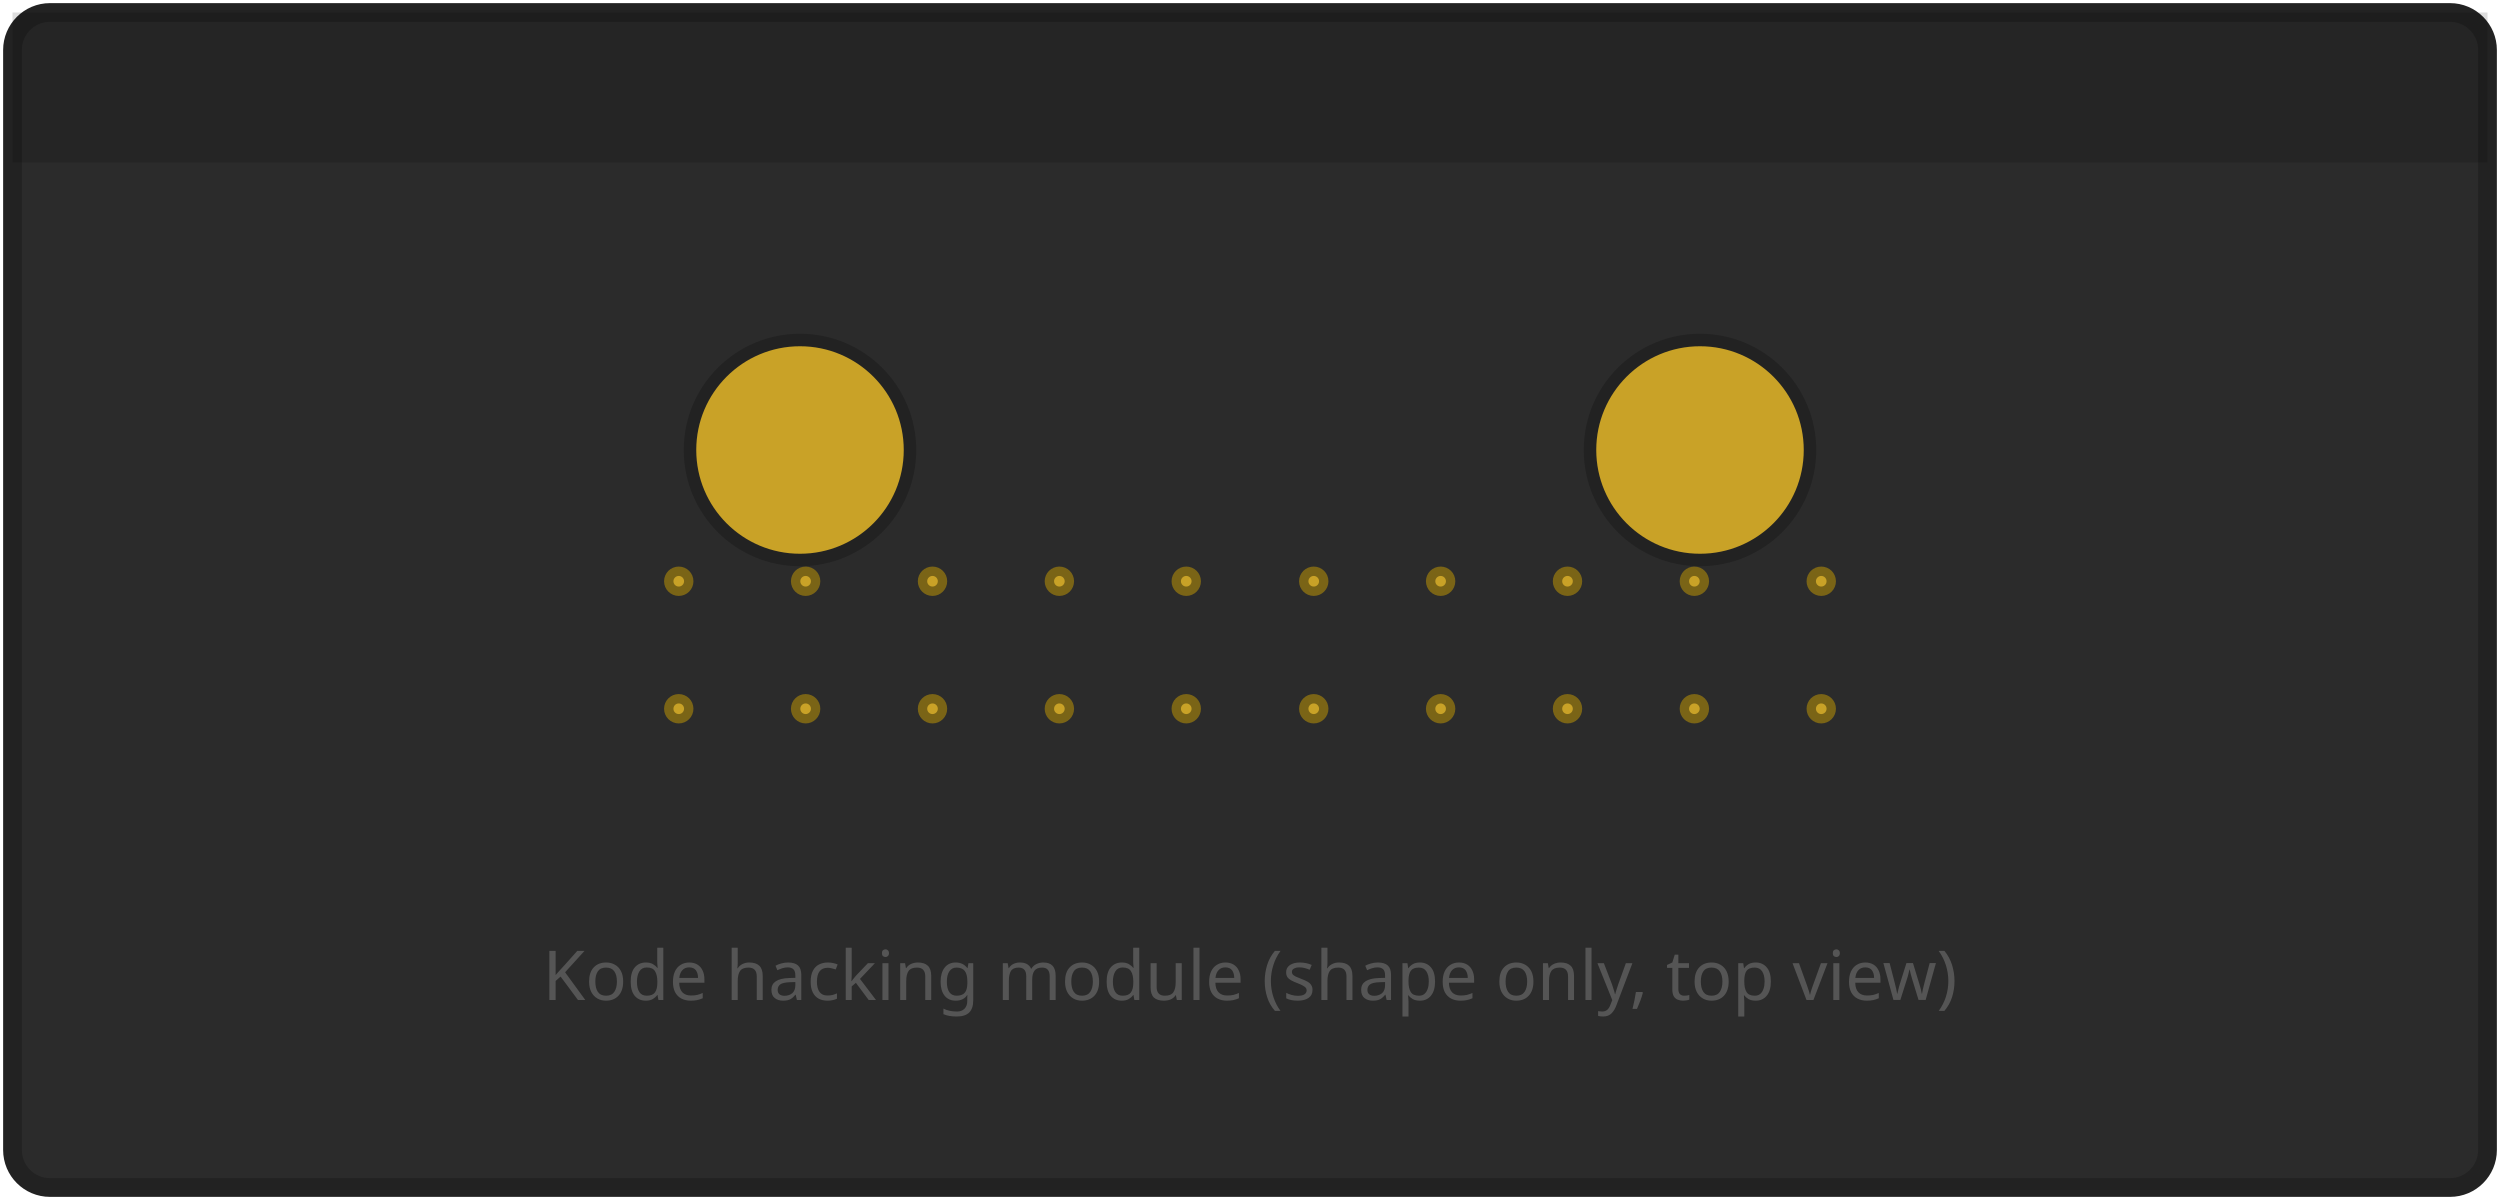
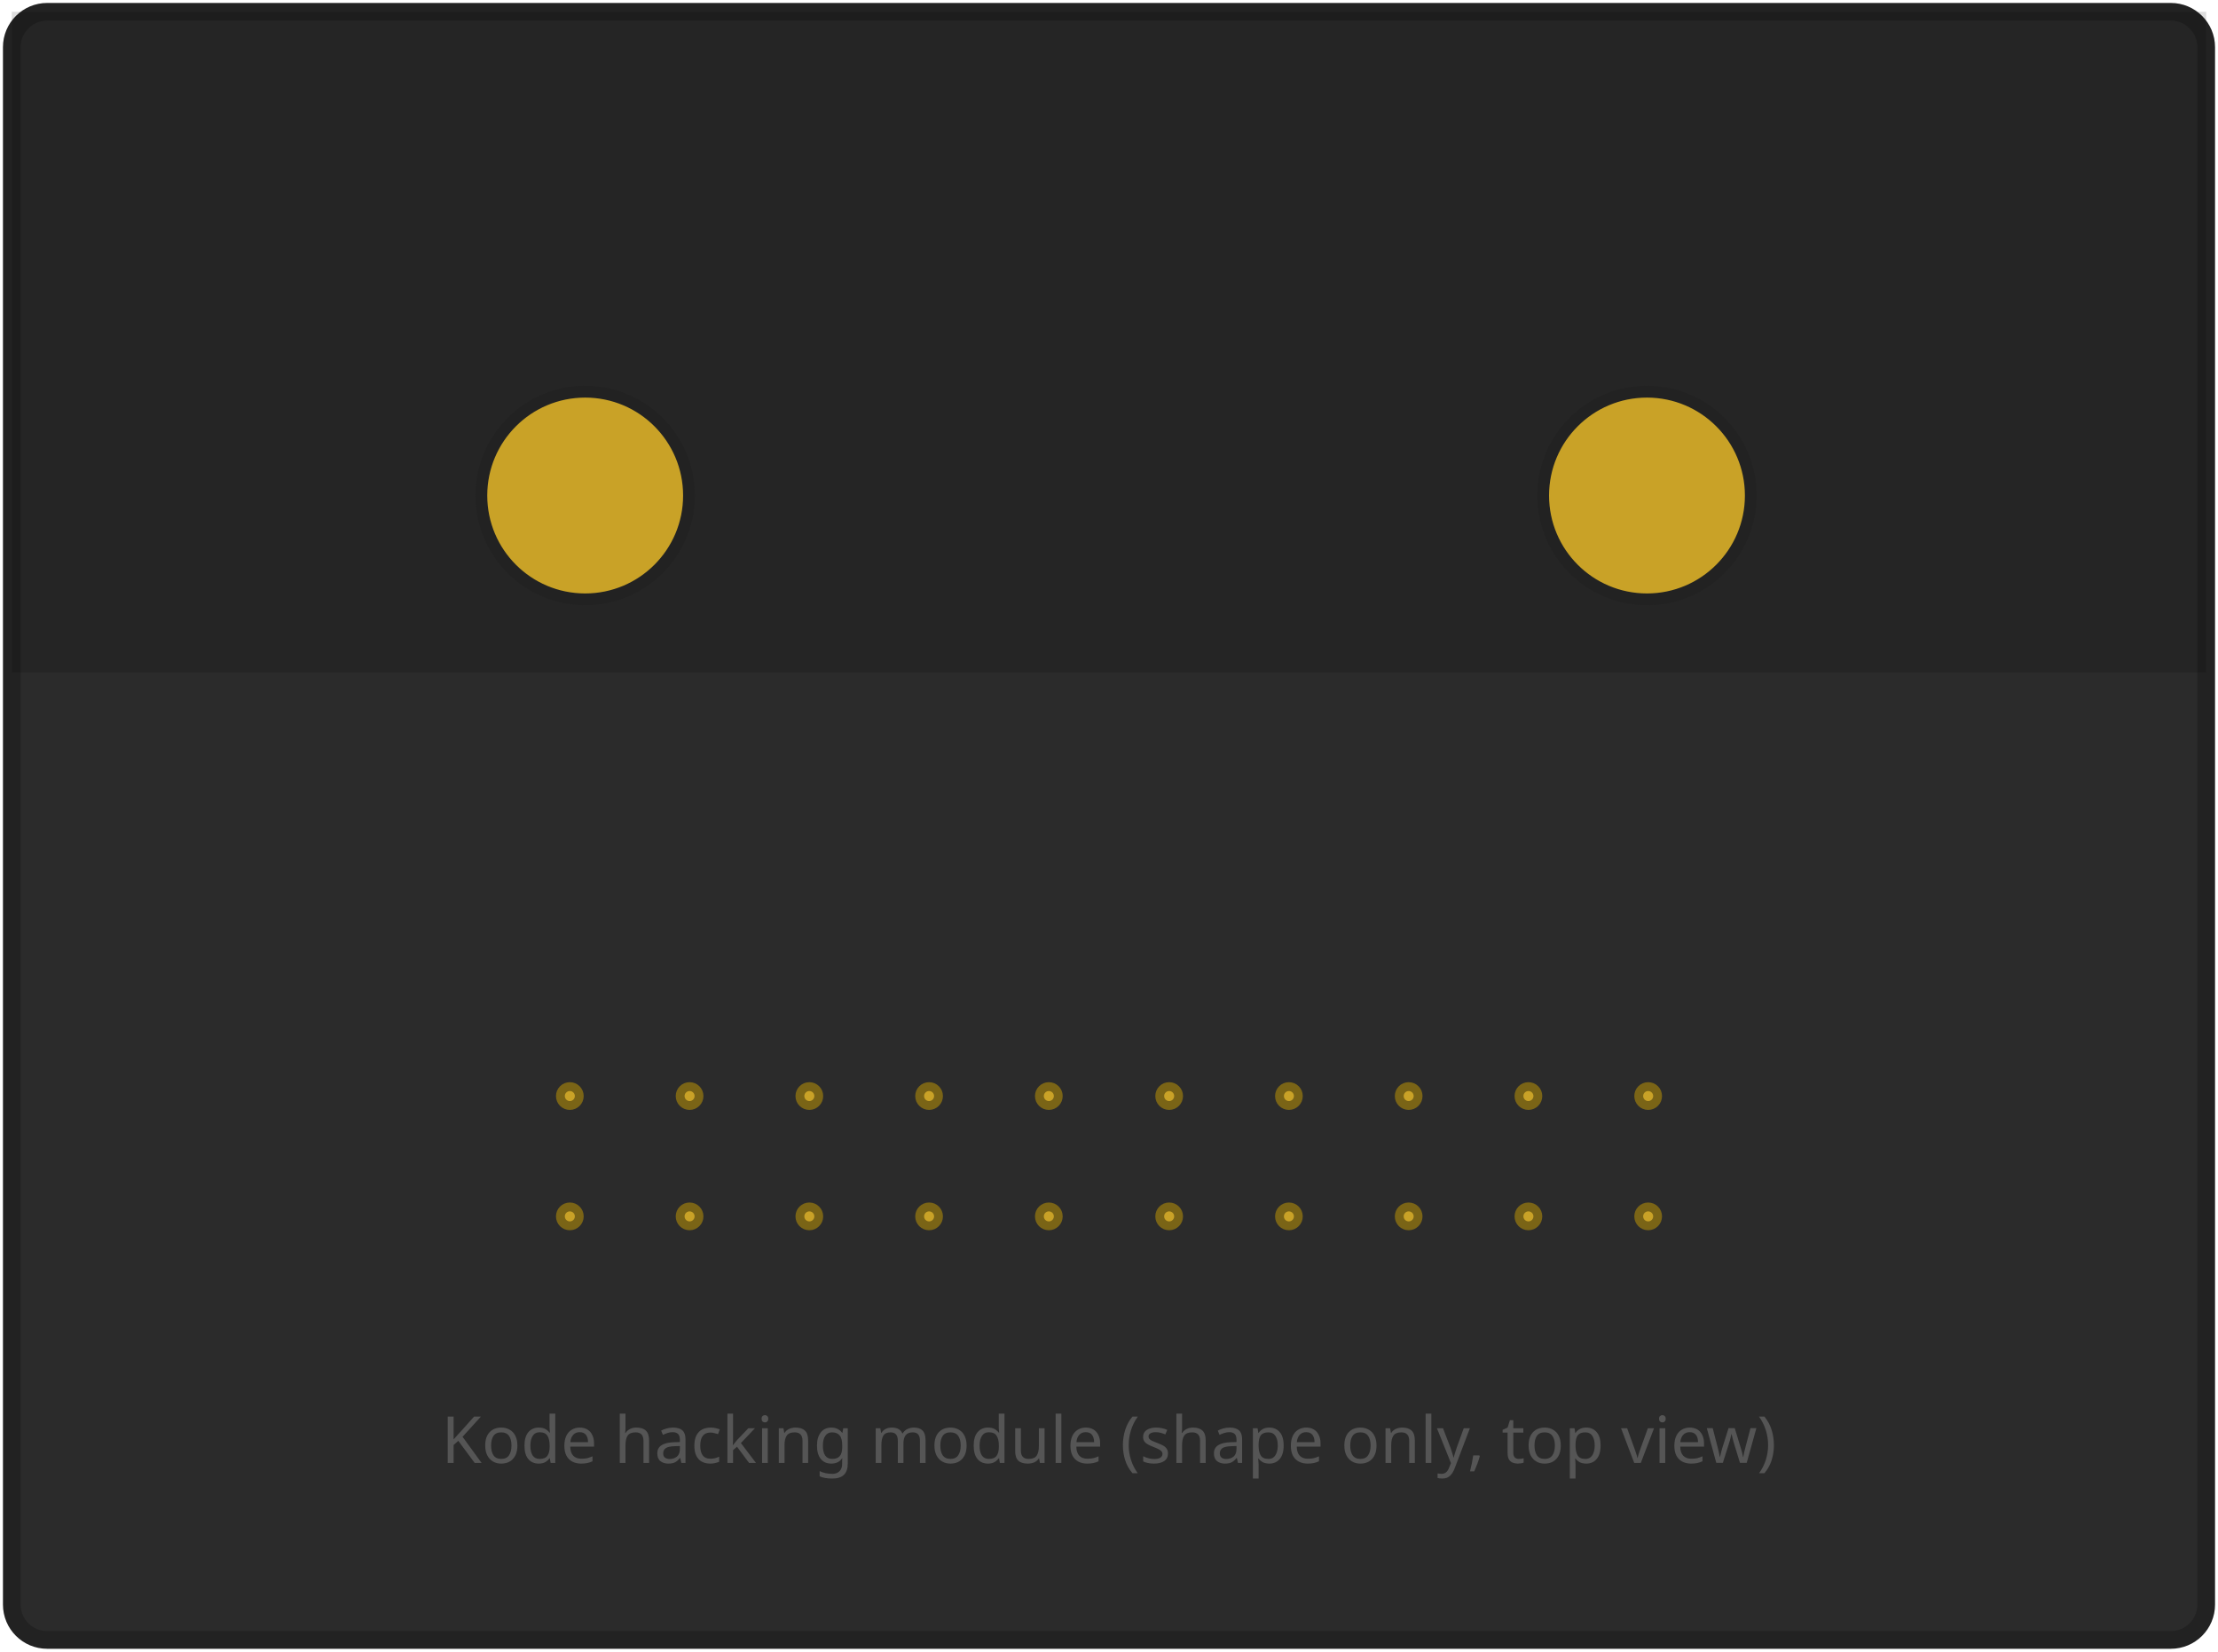
- <svg xmlns="http://www.w3.org/2000/svg" width="400" height="192" viewBox="0 0 400 192">
-   <rect x="2" y="2" width="396" height="188" rx="6" fill="#2b2b2b" stroke="#222" stroke-width="3" />
-   <rect x="2" y="2" width="396" height="24" fill="#0002" />
-   <circle cx="128" cy="72" r="17.6" fill="#c9a227" stroke="#222" stroke-width="2" />
-   <circle cx="272" cy="72" r="17.6" fill="#c9a227" stroke="#222" stroke-width="2" />
-   <text x="200" y="160" text-anchor="middle" font-family="sans-serif" font-size="11" fill="#555">Kode hacking module (shape only, top view)</text>
-   <circle cx="108.6" cy="113.4" r="1.6" fill="#c9a227" stroke="#7a6416" stroke-width="1.5" />
-   <circle cx="108.6" cy="93" r="1.6" fill="#c9a227" stroke="#7a6416" stroke-width="1.5" />
-   <circle cx="128.9" cy="113.4" r="1.6" fill="#c9a227" stroke="#7a6416" stroke-width="1.5" />
-   <circle cx="128.9" cy="93" r="1.6" fill="#c9a227" stroke="#7a6416" stroke-width="1.5" />
-   <circle cx="149.2" cy="113.4" r="1.6" fill="#c9a227" stroke="#7a6416" stroke-width="1.5" />
-   <circle cx="149.2" cy="93" r="1.6" fill="#c9a227" stroke="#7a6416" stroke-width="1.5" />
-   <circle cx="169.5" cy="113.4" r="1.6" fill="#c9a227" stroke="#7a6416" stroke-width="1.5" />
-   <circle cx="169.5" cy="93" r="1.6" fill="#c9a227" stroke="#7a6416" stroke-width="1.5" />
-   <circle cx="189.8" cy="113.4" r="1.6" fill="#c9a227" stroke="#7a6416" stroke-width="1.5" />
-   <circle cx="189.8" cy="93" r="1.6" fill="#c9a227" stroke="#7a6416" stroke-width="1.5" />
-   <circle cx="210.2" cy="113.4" r="1.6" fill="#c9a227" stroke="#7a6416" stroke-width="1.5" />
-   <circle cx="210.2" cy="93" r="1.6" fill="#c9a227" stroke="#7a6416" stroke-width="1.5" />
-   <circle cx="230.5" cy="113.4" r="1.6" fill="#c9a227" stroke="#7a6416" stroke-width="1.5" />
-   <circle cx="230.5" cy="93" r="1.6" fill="#c9a227" stroke="#7a6416" stroke-width="1.5" />
-   <circle cx="250.8" cy="113.4" r="1.6" fill="#c9a227" stroke="#7a6416" stroke-width="1.5" />
-   <circle cx="250.8" cy="93" r="1.6" fill="#c9a227" stroke="#7a6416" stroke-width="1.5" />
-   <circle cx="271.1" cy="113.4" r="1.6" fill="#c9a227" stroke="#7a6416" stroke-width="1.5" />
-   <circle cx="271.1" cy="93" r="1.6" fill="#c9a227" stroke="#7a6416" stroke-width="1.5" />
-   <circle cx="291.4" cy="113.4" r="1.6" fill="#c9a227" stroke="#7a6416" stroke-width="1.5" />
-   <circle cx="291.4" cy="93" r="1.6" fill="#c9a227" stroke="#7a6416" stroke-width="1.5" />
+ <svg xmlns="http://www.w3.org/2000/svg" width="376" height="280" viewBox="0 0 376 280">
+   <rect x="2" y="2" width="372" height="276" rx="6" fill="#2b2b2b" stroke="#222" stroke-width="3" />
+   <rect x="2" y="2" width="372" height="112" fill="#0002" />
+   <circle cx="99.2" cy="84" r="17.6" fill="#c9a227" stroke="#222" stroke-width="2" />
+   <circle cx="279.2" cy="84" r="17.6" fill="#c9a227" stroke="#222" stroke-width="2" />
+   <text x="188" y="248" text-anchor="middle" font-family="sans-serif" font-size="11" fill="#555">Kode hacking module (shape only, top view)</text>
+   <circle cx="96.6" cy="206.2" r="1.6" fill="#c9a227" stroke="#7a6416" stroke-width="1.5" />
+   <circle cx="96.6" cy="185.8" r="1.6" fill="#c9a227" stroke="#7a6416" stroke-width="1.5" />
+   <circle cx="116.9" cy="206.2" r="1.6" fill="#c9a227" stroke="#7a6416" stroke-width="1.5" />
+   <circle cx="116.9" cy="185.8" r="1.6" fill="#c9a227" stroke="#7a6416" stroke-width="1.5" />
+   <circle cx="137.2" cy="206.2" r="1.6" fill="#c9a227" stroke="#7a6416" stroke-width="1.5" />
+   <circle cx="137.2" cy="185.8" r="1.6" fill="#c9a227" stroke="#7a6416" stroke-width="1.5" />
+   <circle cx="157.5" cy="206.2" r="1.6" fill="#c9a227" stroke="#7a6416" stroke-width="1.5" />
+   <circle cx="157.5" cy="185.8" r="1.6" fill="#c9a227" stroke="#7a6416" stroke-width="1.5" />
+   <circle cx="177.8" cy="206.2" r="1.6" fill="#c9a227" stroke="#7a6416" stroke-width="1.5" />
+   <circle cx="177.8" cy="185.8" r="1.6" fill="#c9a227" stroke="#7a6416" stroke-width="1.5" />
+   <circle cx="198.2" cy="206.2" r="1.6" fill="#c9a227" stroke="#7a6416" stroke-width="1.5" />
+   <circle cx="198.2" cy="185.8" r="1.6" fill="#c9a227" stroke="#7a6416" stroke-width="1.5" />
+   <circle cx="218.5" cy="206.2" r="1.6" fill="#c9a227" stroke="#7a6416" stroke-width="1.5" />
+   <circle cx="218.5" cy="185.8" r="1.6" fill="#c9a227" stroke="#7a6416" stroke-width="1.5" />
+   <circle cx="238.8" cy="206.2" r="1.6" fill="#c9a227" stroke="#7a6416" stroke-width="1.5" />
+   <circle cx="238.8" cy="185.8" r="1.6" fill="#c9a227" stroke="#7a6416" stroke-width="1.5" />
+   <circle cx="259.1" cy="206.2" r="1.6" fill="#c9a227" stroke="#7a6416" stroke-width="1.5" />
+   <circle cx="259.1" cy="185.8" r="1.6" fill="#c9a227" stroke="#7a6416" stroke-width="1.5" />
+   <circle cx="279.4" cy="206.2" r="1.6" fill="#c9a227" stroke="#7a6416" stroke-width="1.5" />
+   <circle cx="279.4" cy="185.8" r="1.6" fill="#c9a227" stroke="#7a6416" stroke-width="1.5" />
</svg>
